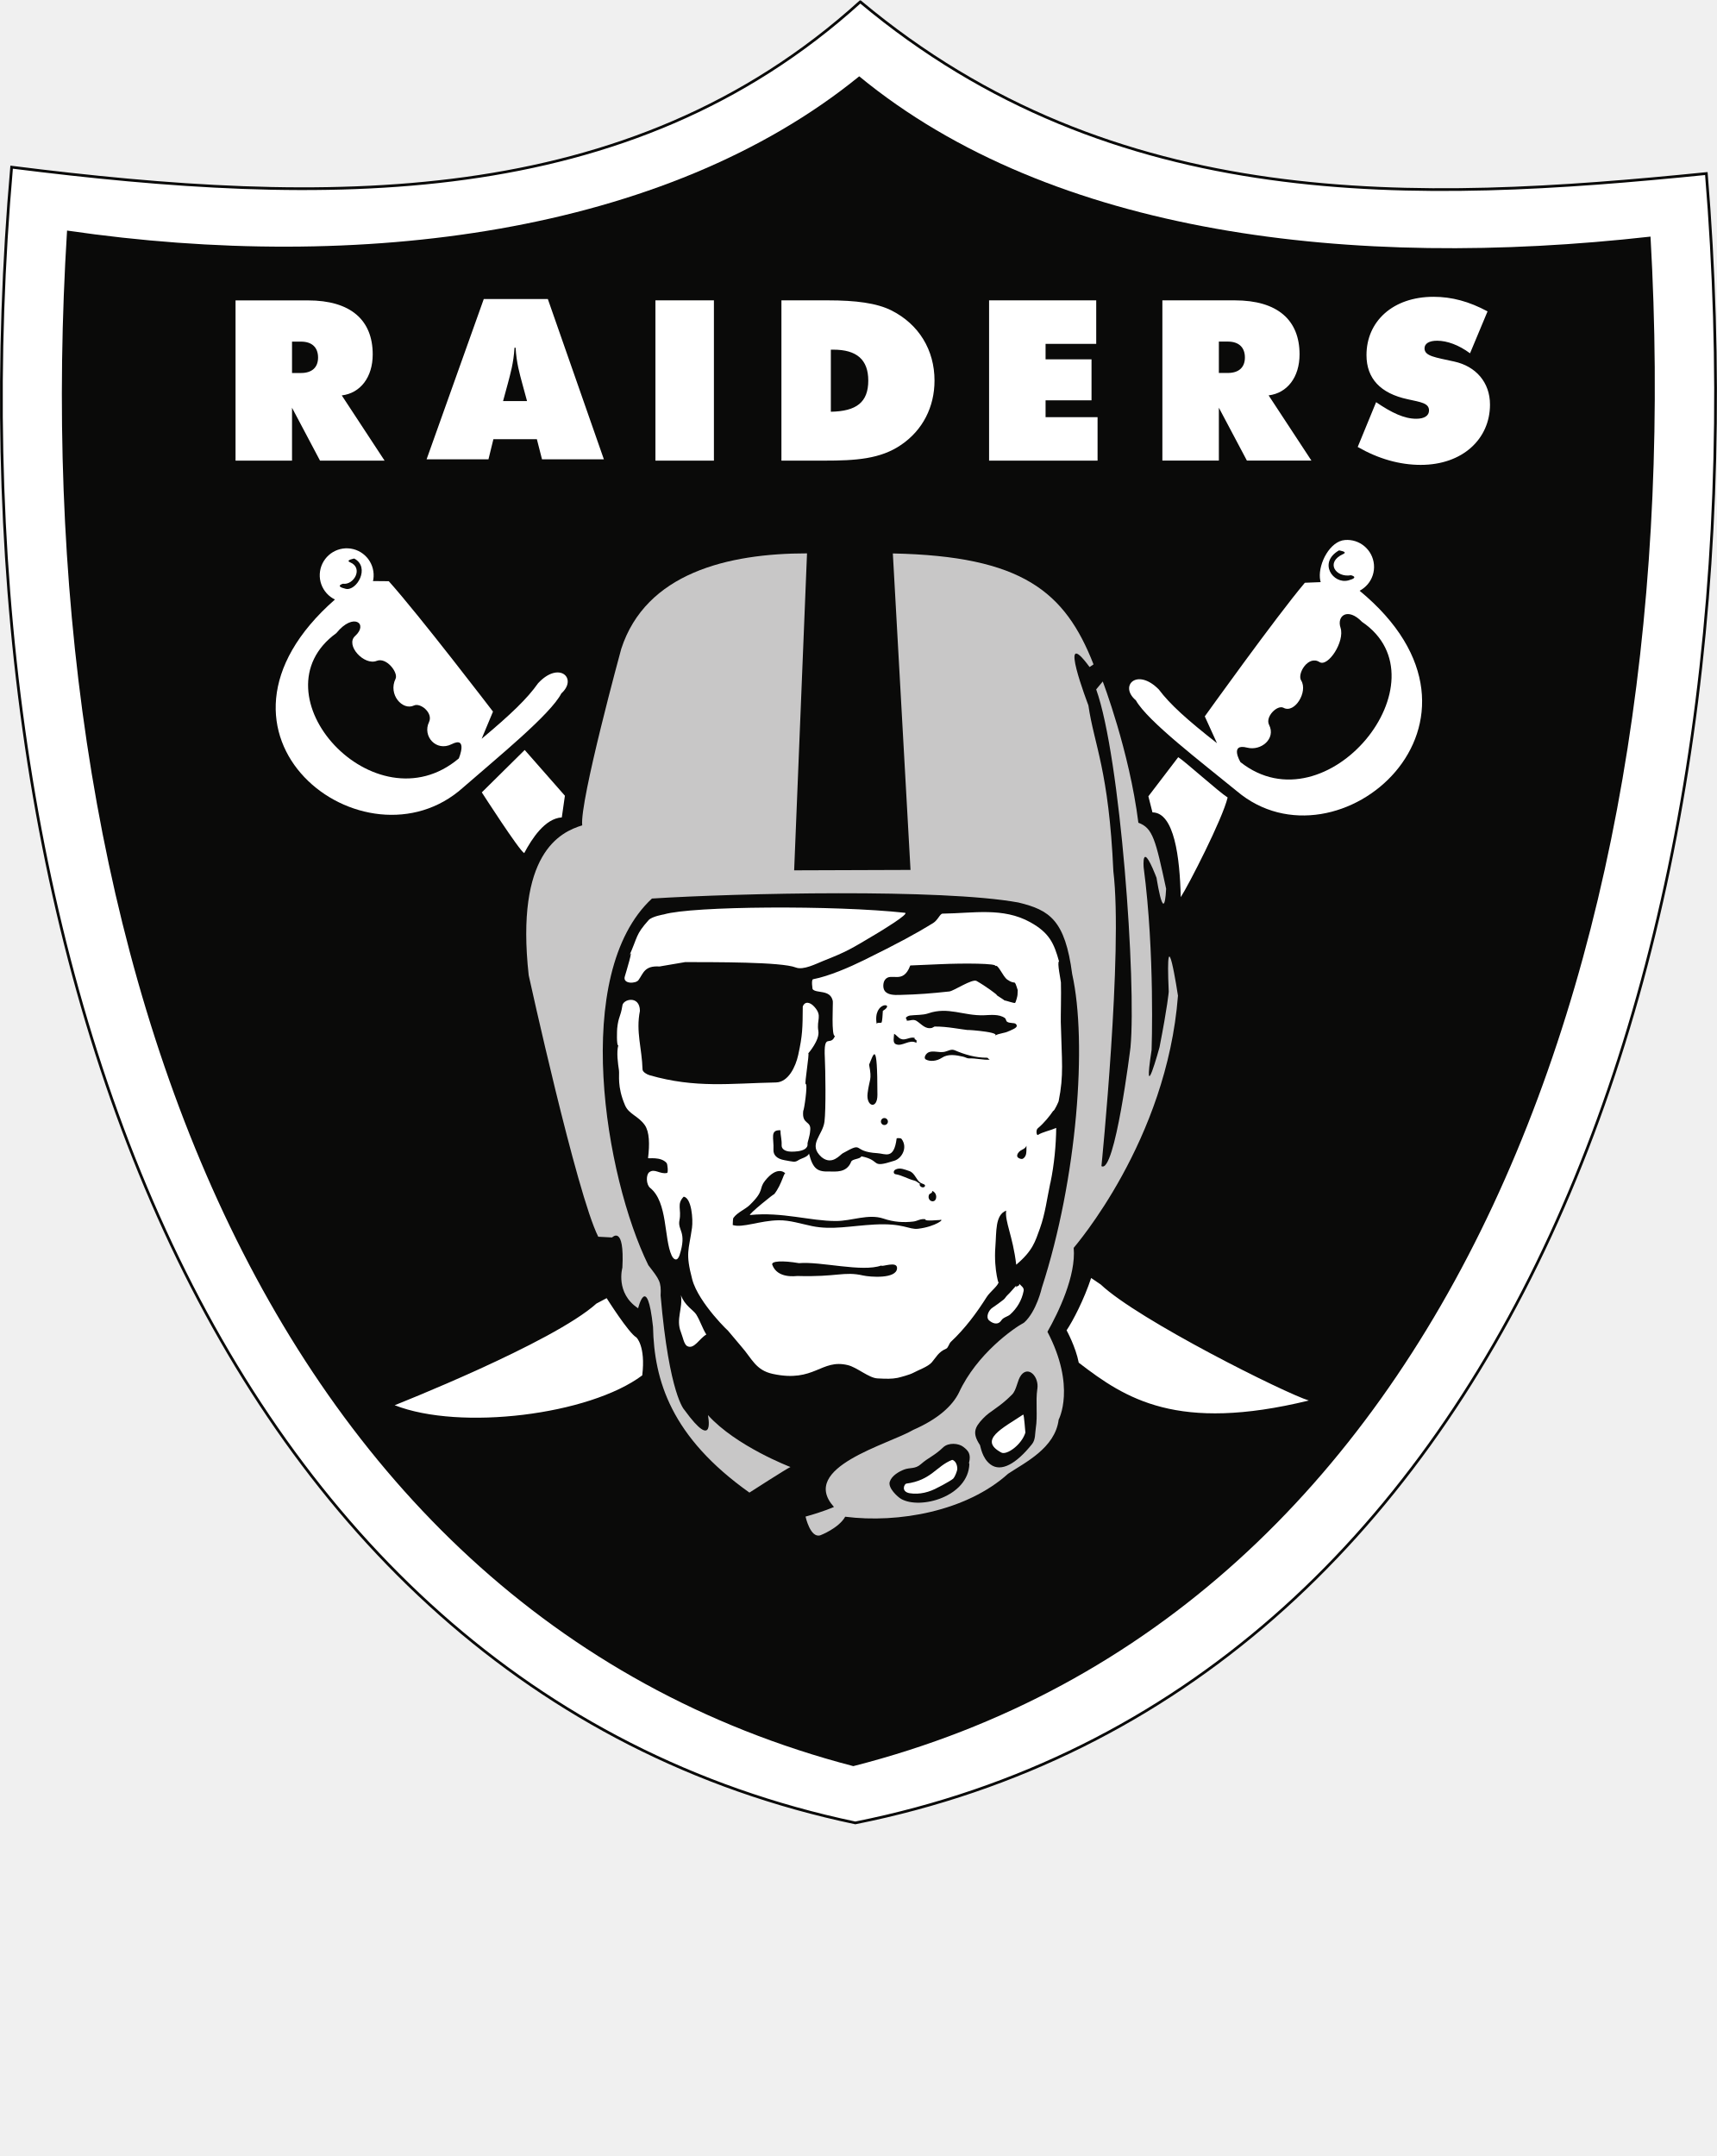
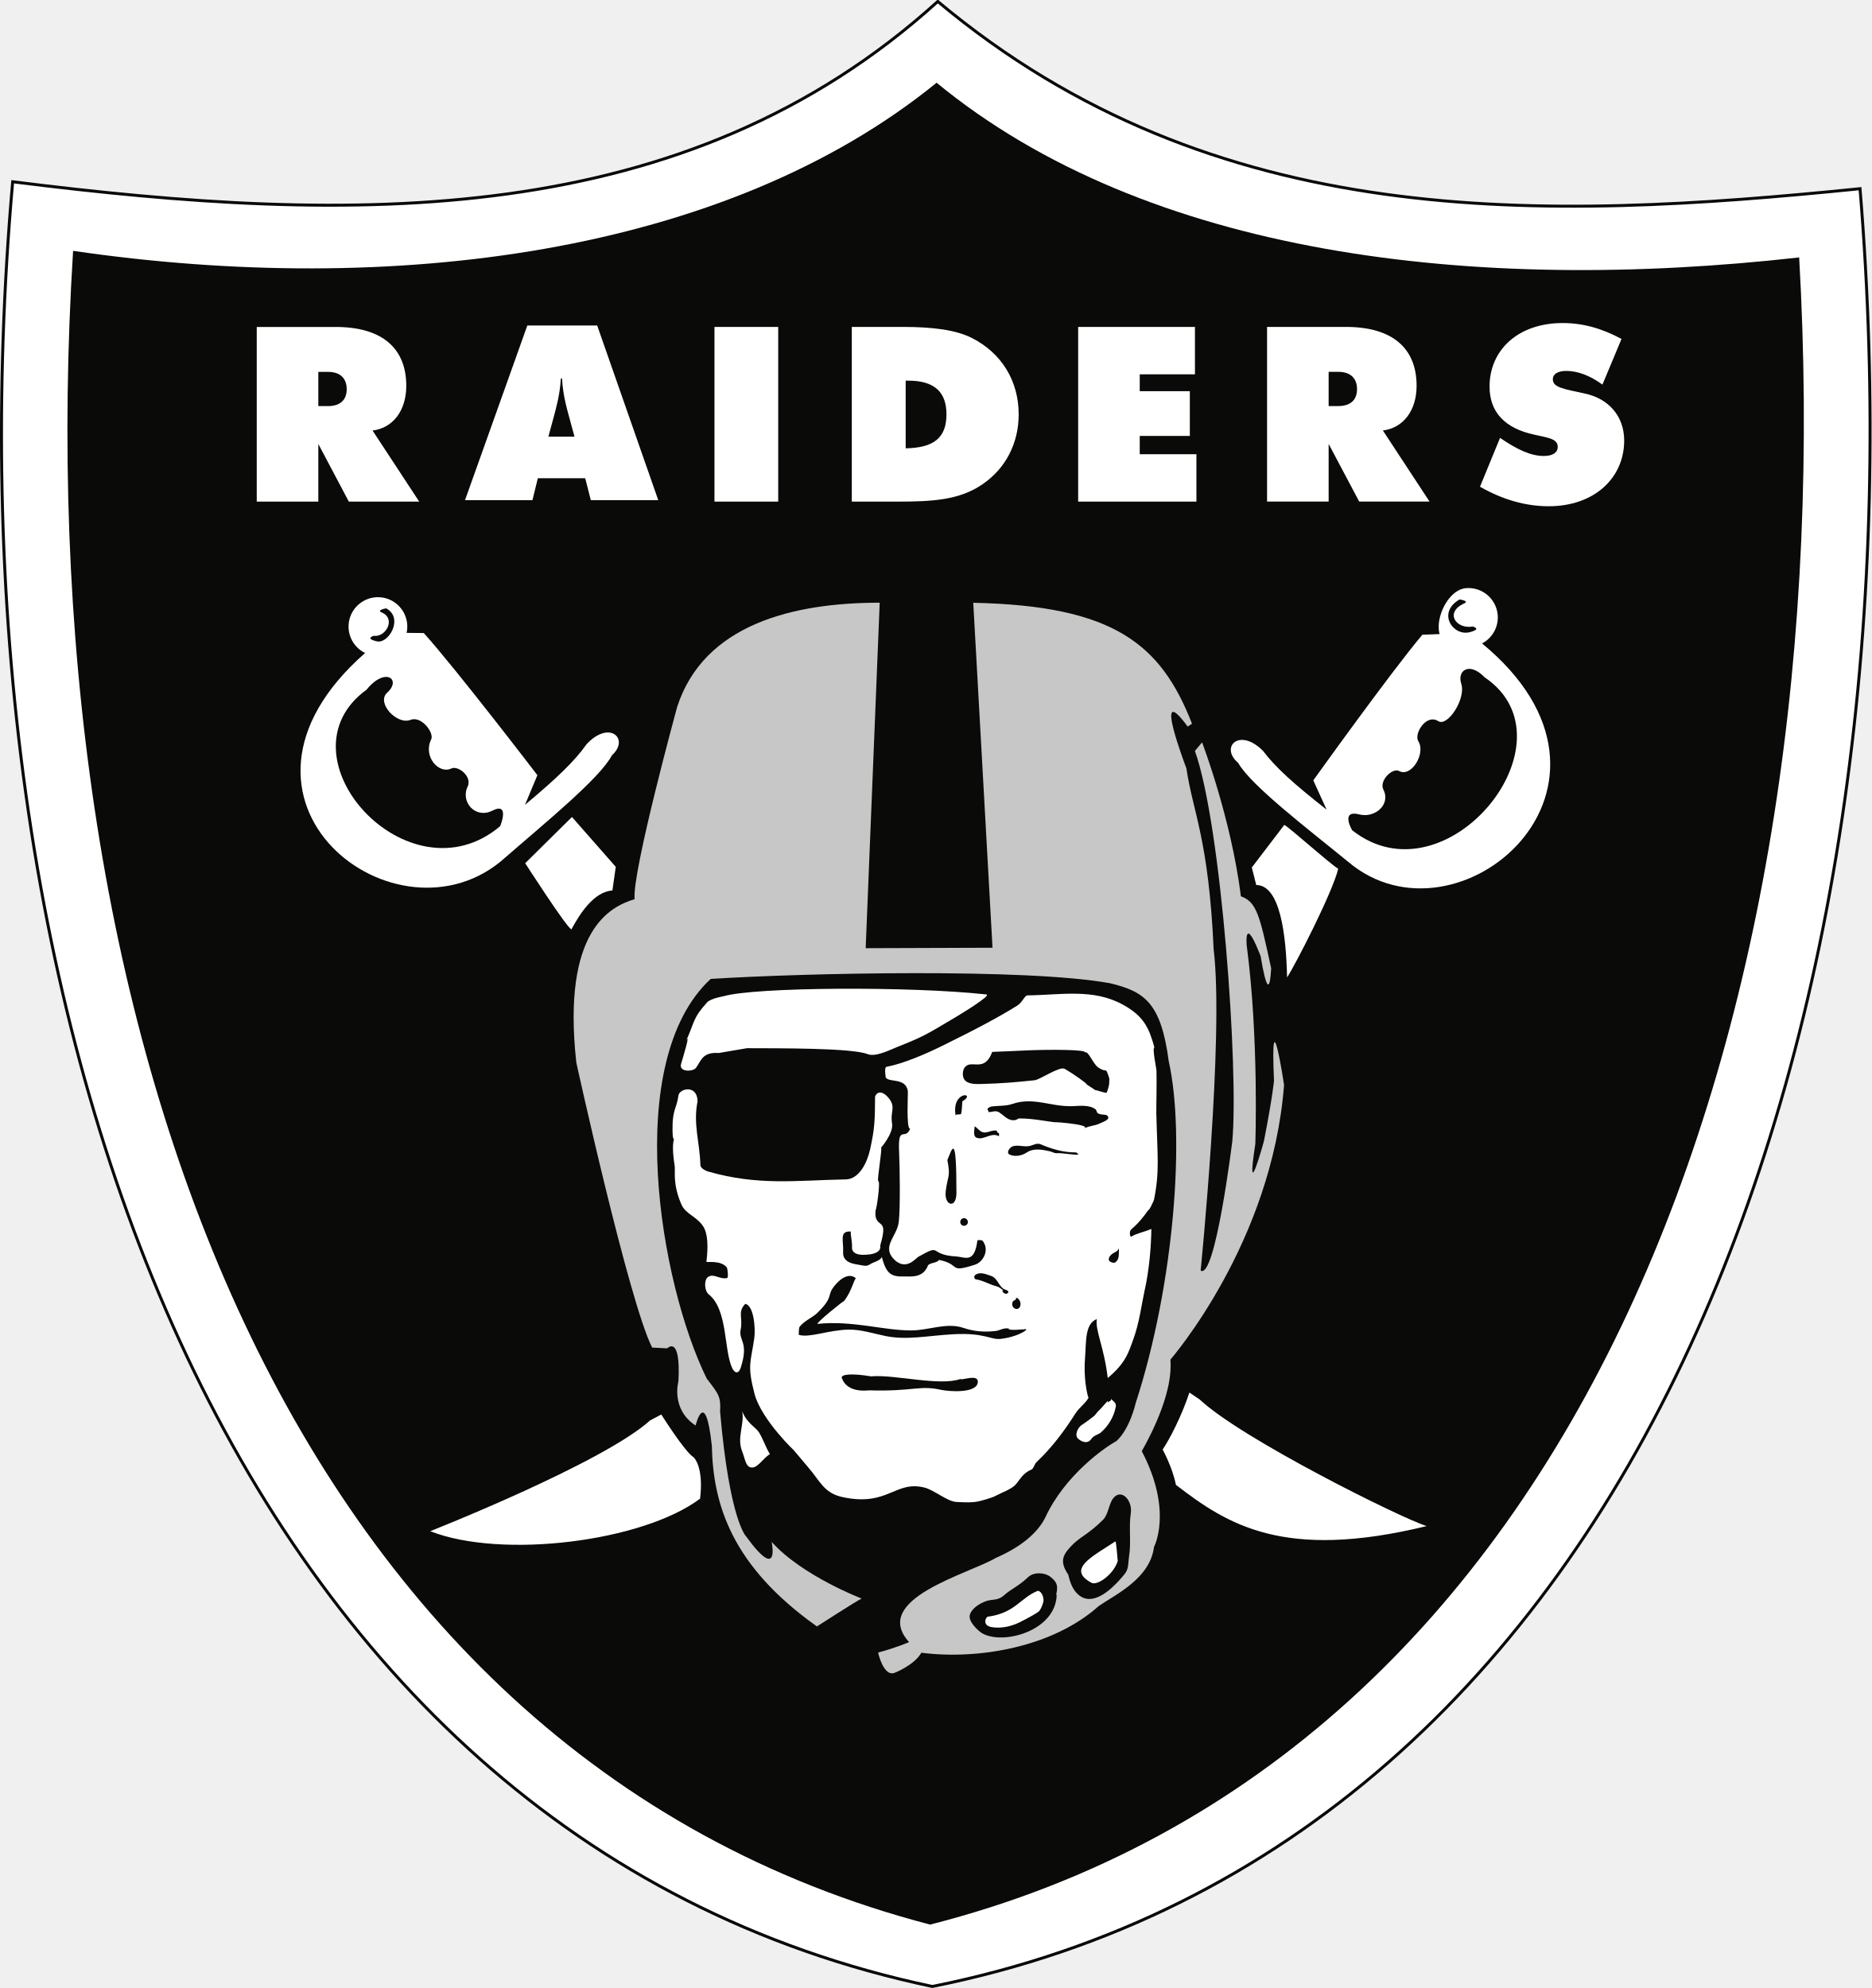
- <svg xmlns="http://www.w3.org/2000/svg" id="Layer" viewBox="0 0 420.67 528.24">
-   <defs>
-     <style>
+ <svg xmlns="http://www.w3.org/2000/svg" id="Layer" viewBox="0 0 420.676 446.867" version="1.1" width="420.676" height="446.867">
+   <defs id="defs1">
+     <style id="style1">
      .cls-1 {
        fill: none;
        stroke: #0a0a09;
        stroke-width: .67px;
      }

      .cls-2 {
        fill: #fff;
      }

      .cls-2, .cls-3, .cls-4, .cls-5 {
        stroke-width: 0px;
      }

      .cls-3 {
        fill: #c8c7c7;
      }

      .cls-4 {
        fill: #231f20;
      }

      .cls-5 {
        fill: #0a0a09;
      }
    </style>
  </defs>
-   <path class="cls-4" d="m216.63,290.47c.2.11-.02.31.07.38.1.08.27.06.39-.03-.19-.04-.01-.17-.07-.25-.11-.18-.27-.05-.4-.1" />
-   <path class="cls-2" d="m210.78.44C153.76,52.12,79.31,50.58,2.85,40.96-13.64,228.27,50.51,413.15,209.57,446.63c160.57-32.19,223.99-216.72,208.51-404.11-71.18,7.18-144.94,10.09-207.29-42.08m0,0C153.76,52.12,79.31,50.58,2.85,40.96-13.64,228.27,50.51,413.15,209.57,446.63c160.57-32.19,223.99-216.72,208.51-404.11-71.18,7.18-144.94,10.09-207.29-42.08" />
-   <path class="cls-1" d="m210.78.44C153.76,52.12,79.31,50.58,2.85,40.96-13.64,228.27,50.51,413.15,209.57,446.63c160.57-32.19,223.99-216.72,208.51-404.11-71.18,7.18-144.94,10.09-207.29-42.08h0Z" />
-   <path class="cls-5" d="m210.52,18.7c-47.53,38.66-122.5,48.25-194.09,37.79C5.76,227.3,61.47,394.21,209.07,432.72c147.81-37.71,205.08-203.88,195.33-374.75-73.04,8.22-146.56-.36-193.88-39.27" />
-   <path class="cls-2" d="m267.34,313.13c-1.73,5.26-4.43,10.46-6.01,12.81,0,0,2.22,4.01,2.98,7.93,11.48,8.84,24.14,17.13,56.37,9.27-5.74-1.76-41.73-19.69-50.99-28.43l-2.35-1.59m-118.7,4.94s5.38,8.54,7.27,9.61c0,0,2.32,2.06,1.45,9.31-12.95,9.69-44.6,13.62-60.66,7.31,0,0,38.73-15.27,49.44-24.91l2.5-1.32m100.33-3.06c-.75.81-1.4,1.65-2.21,2.41-.29.27-.53.76-.91,1.04-.9.68-1.7,1.31-2.67,1.94-.99.63-1.7,2.35-.85,3.11.73.65,2.13,1.35,3.03-.02.49-.74,1.54-.89,2.13-1.41,1.67-1.49,2.87-3.47,3.31-5.77.16-.81-.53-1.19-1.07-1.75.14.64-.72.45-.78.93l.03-.48m-82.14,2.33c.92,2.57,3.08,3.67,3.73,4.7,1.02,1.64,1.5,3.37,2.49,4.94-1.69.96-2.98,3.68-4.64,2.86-.84-.41-1.09-2.2-1.59-3.45-1.27-3.18.51-5.81.01-9.04" />
-   <path class="cls-3" d="m197.71,135.58c-19.41,0-39.47,4.85-45.5,23.41,0,0-10.22,37.37-9.56,43.23-5.43,1.65-16.4,6.91-13.11,36.73,0,0,11.76,53.58,17.04,64.06l3.39.18s3.09-3.24,2.52,7.42c0,0-1.78,6.22,3.86,9.93,0,0,2.19-8.98,3.65,4.56.28,13.13,4.41,26.96,23.62,40.6,0,0,9.06-5.84,10.05-6.27,0,0-13.34-5.08-20.22-12.73,0,0,1.94,9.33-5.77-1.27,0,0-3.7-3.6-5.82-28,.18-3.39-.28-3.9-3.01-7.45-10.6-21.59-19.01-71.39.89-89.83,20.96-1.33,71-2.45,89.77.97,7.68,1.85,11.45,4.32,13.19,17.54,3.74,16.71,1.25,50.12-7.44,76.87,0,0-1.28,5.77-4.34,8.52-2.5,1.32-11.58,7.65-15.96,17.14-1.63,3.31-5.2,6.52-11.17,9.13-6.02,3.57-28.18,9.21-19.46,18.9,0,0-2.52,1.14-6.96,2.36,0,0,1.18,5.41,3.65,4.57,0,0,4.46-1.7,6.07-4.54,13.04,1.66,29.72-1.35,39.91-10.53,4.03-2.7,11.51-6.24,12.39-13.26,0,0,4.31-8.03-2.75-21.52,2.68-4.72,7.04-13.73,6.43-20.56.26-.38,22.82-26.23,25.55-61.78,0,0-3.16-20.94-2.26-.97,0,0-.28,3.49-2.26,13.59,0,0-4.22,15.49-1.94.65,0,0,.84-23.6-1.94-44.65,0,0-.71-7.84,3.56,3.56.57,2.1-.65-2.59-.65-2.59,0,0,2.05,14.39,2.59,4.21-2.59-11.97-3.24-14.89-6.8-16.18-2.21-17.6-8.73-34.61-8.73-34.61l-1.61,1.94c5.97,16.62,9.86,71.83,8.41,87.68,0,0-3.83,31.23-7.12,29.12,0,0,5.3-52.7,2.92-72.25-1.12-24.84-4.7-30.86-6.12-40.65,0,0-7.87-20.5.29-9.38l.97-.65c-6.97-17.84-17.47-26.53-49.17-27.18l4.33,77.54-28.51.1,3.15-77.63" />
-   <path class="cls-2" d="m161.62,236.8c-.15,0,6.36-1.08,6.26-1.08,7.02.03,23.55-.08,27.12,1.33,1.83.72,5.05-.96,6.64-1.59,5.96-2.36,6.7-2.87,12.98-6.61,1.03-.61,8.42-5.07,7.08-5.21-17.15-1.88-52.14-1.66-59.05.4,0,0-2.91.48-3.73,1.4-3.27,3.65-2.58,3.94-4.85,8.98,1.48-3.28-.78,4.15-.98,4.81-.59,1.91,2.69,1.82,3.35.9,1.21-1.67,1.44-3.58,5.17-3.33m95.72,53.09c-.78,3.69-1.25,7.52-2.52,11.05-1.18,3.26-1.75,5.49-5.82,8.92-.84-7.09-2.84-10.6-2.46-13.25-2.73,1.07-2.36,5.13-2.65,8.85-.46,5.92,1.14,10.28.77,8.54.18.82-2.06,2.46-2.87,3.74-2.54,4.02-5.34,7.76-8.79,11.01-.51.48-.64,1.47-1.18,1.7-1.9.81-2.4,2.05-3.51,3.34-.91,1.06-3.32,1.9-4.57,2.58-.79.44-3.17,1.08-3.82,1.22-1.44.29-2.75.24-4.93.13-2.11-.11-4.98-2.7-7.24-3.25-6.6-1.61-8.14,4.36-18.39,2.15-4.23-.91-5.08-3.74-7.73-6.73-.51-.58-3.04-3.64-3.43-4.07,1.07,1.15-7.03-6.47-8.58-12.35-1.73-6.57-.84-7.1-.06-12.64.29-2.08-.1-7.3-2.03-7.64-1.8,1.85-.5,3.11-1.04,5.77-.51,2.6,1.88,2.7.04,8.51-.53,1.66-1.43,1.25-1.95.14-1.92-4.13-.93-13.07-5.27-16.56-1-.8-1.06-3.22-.22-3.85,1.33-1,2.64.58,4.37.18.3-.07.12-2.16-.12-2.43-1.43-1.67-4.58-.99-4.55-1.22.42-3.37.35-6.41-.79-8.06-1.59-2.27-3.9-2.65-4.85-4.87-2-4.69-1.31-7.36-1.49-8.59-.24-1.65-.64-4.34-.16-6.08-.48.11-.3-3.89-.27-4.15.3-2.93.82-2.76,1.26-5.52.09-1.69,4.27-2.69,4.31,1.21-1.03,5.13.5,9.17.64,14.35.02.62,1.04,1.22,1.73,1.42,11.29,3.24,19.75,1.99,30.97,1.77,3-.06,4.81-3.81,5.45-6.76,1.06-4.85,1.07-6.51,1.11-11.85.56-1.42,1.88-1.04,2.91.15,1.93,2.22.43,3.04.91,5.88.37,2.21-2.47,5.45-2.47,5.45.32.02-.96,7.49-.64,7.5.58.03-.43,6.7-.59,6.53-.43,3.62,2.06,2.29,1.69,4.95-.06,1.22-.68,2.9-.65,3.12.36,2.45-5.11,1.92-4.23,1.97-1.21-.06-2.15-.6-2.11-1.57.07-1.38-.3-2.41-.29-3.65-2.67-.15-1.56,2-1.71,4.76-.06,1.22.73,2.24,2.78,2.58,2.17.36,2.4.61,3.41-.06.53-.36,2.25-.74,2.51-1.58,1.01,3.94,2.19,4.49,5.11,4.4,1.25-.04,4.11.46,5.23-2.4.28-.72,2.22-.61,2.5-1.32,5.05.99,1.96,3.05,8.08,1.08,1.85-.59,3.35-3.25,1.76-5.35-.19-.25-1.18-.23-1.2-.1-.67,5.27-2.74,3.71-4.72,3.6-6.5-.38-2.99-3.07-8.51.04-.65.37-2.59,3.02-5.15.94-3.48-3.1.28-5.33.7-8.71.38-3.07.23-12.73.09-15.55-.34-6.62,1.35-2.6,2.48-5.45-.95.24-.44-8.11-.53-8.53-.57-2.95-4.04-1.8-4.95-2.93,0,0-.4-2.32.13-2.43,3.93-.76,8.9-2.93,12.48-4.69,8.26-4.06,12.92-6.59,16.92-9.07,1.19-.74,1.67-2.3,2.31-2.31,7.53-.09,14.8-1.61,21.5,2.11,4.68,2.6,5.81,5.16,7.04,9.6-.54.09.45,4.73.46,5.14.09,2.92-.06,8.24-.03,9.71.23,9.62.78,12.92-.53,19.41-.01.06-1.01,2.38-1.34,2.36-.79,1.18-2.16,2.92-3.78,4.28-.51.43-.29,1.85.07,1.6,1.01-.68,2.97-1.06,4.46-1.71-.05,4.12-.47,8.96-1.44,13.53" />
-   <path class="cls-5" d="m244.21,243.77c.18,0-2.57-2.08-4.93-3.42-1.08-.61-5.59,2.45-6.69,2.57-4.64.49-7.31.72-12.21.85-1.2.03-2.94.05-3.66-1.07-.45-.69-.38-2.02.14-2.68,1.48-1.9,4.38,1.34,6.17-3.47,0,.02,5.54-.23,7.23-.31,5.8-.27,14.34-.22,13.58.47.7-.63,1.82,2.51,2.98,3.32,2.18,1.51,1.56-.49,2.54,2.56l-.06,1.21c-.02.32-.41,1.76-.59,1.92-.18.15-2.31-.61-2.64-.62.16,0-2.04-1.32-1.87-1.31m-27.9,3.88c3.38-1.97-2.54-2.56-1.49,3.26-.09-.54,1.1-.18,1.21-.44.16-.4.23-1.85.29-2.82m-3.37,13.18c.77,3.93.07,3.4-.37,7.03-.39,3.28,2.41,4.04,2.41.37,0-13.85-.93-10.01-2.04-7.39m38.57,19.83c-.33.76-.83.81-1.46,1.22-.48.31-1.01,1.01-.77,1.53.13.27.7.53,1.08.52.41-.01.8-.51.94-.88.28-.72.16-1.59.2-2.39m-34.85-5.05c.47.03.88-.33.9-.8.02-.48-.34-.88-.81-.91-.48-.03-.88.34-.9.82-.02.47.34.88.81.89m30.62-23.04c-1.25.63-2.34.49-3.54,1.16,1.87-1.04-10.09-1.7-5.57-1.28-3.21-.3-5.84-.99-9.18-.97l-.62.33c-1.66.39-2.53-.89-3.78-1.7-.87-.55-1.64.03-2.45-.08.17-.32-.29-.52-.16-.71.2-.33.77-.5.99-.54,1.44-.18,3.12-.06,4.49-.53,4.84-1.68,8.62.62,13.58.47,1.56-.05,3.71-.36,5.17.67.3.22.29.72.51.89.65.49,1.82.19,2.2.59.78.82-.77,1.28-1.63,1.71m-4.75,7.02c-.31-.07-.43-.48-.7-.48-2.82,0-5.35-.73-7.95-1.84-.89-.38-1.75.31-2.68.43-1.23.16-2.51-.34-3.57.04-.77.27-1.44,1.43-.79,1.8,1,.55,2.62.46,3.93-.41,1.52-1.02,3.44-.68,5.23-.27.48.1.95.44,1.45.42,1.73-.07,3.38.43,5.09.31m-17.97-4.59c.06-.39-.67-.28-.45-.75-1.18-.34-2.27.72-3.4.25-.64-.25-1.03-.93-1.65-1.25-.05.92-.39,2.19.41,2.54,1.6.7,3.35-1.33,5.06-.31,0-.16,0-.32.04-.48" />
-   <path class="cls-2" d="m128.56,183.75l-10.51,10.39s9.21,14.33,10.39,14.88c1.89-3.55,5.07-8.48,9.21-8.75l.76-5.31-9.85-11.21m-38.89-41.4l5.58.05c7.35,8.16,25.54,31.95,25.54,31.95l-2.78,6.66c7.11-5.94,11.2-9.86,13.83-13.61,5.15-5.56,9.78-1.19,5.7,2.49-2.7,5.2-15.65,15.7-24.05,23.04-23.97,21.57-69.3-12.88-31.35-46.11l7.52-4.46" />
-   <path class="cls-5" d="m82.44,155.08c4.16-5.12,7.89-2.25,4.58.73-2.5,2.26,2.2,7.33,5.27,6.11,2.43-.97,5.34,2.92,4.63,4.38-1.89,3.86,1.73,7.89,4.52,6.55,1.54-.74,4.76,1.82,3.67,4.08-1.65,3.43,1.75,7.31,5.55,5.4,4.07-2.06,1.76,3.49,1.76,3.49-20.59,17.38-50.68-15.78-29.97-30.73" />
-   <path class="cls-2" d="m84.6,147.54c3.65.19,6.75-2.61,6.94-6.25.19-3.64-2.61-6.75-6.24-6.94-3.65-.19-6.75,2.61-6.95,6.25-.19,3.64,2.61,6.75,6.25,6.94" />
-   <path class="cls-5" d="m86.8,136.85c4.02,2.16.55,8.04-2.09,7.42-2.84-.67-.67-1.25-.67-1.25,2.65.39,5.07-3.86,1.74-5.25-1.26-.53,1.02-.92,1.02-.92" />
-   <path class="cls-2" d="m325.29,142.56l-5.58.22c-7.09,8.39-24.52,32.74-24.52,32.74l2.99,6.57c-7.3-5.72-11.51-9.5-14.26-13.17-5.32-5.4-9.81-.88-5.62,2.66,2.87,5.12,16.13,15.2,24.76,22.27,24.63,20.81,68.94-17.16,29.97-49.19l-7.74-2.1" />
-   <path class="cls-5" d="m333.71,152.36c-3.45-3.59-6.24-1.54-5.26,1.45,1.1,3.36-3.07,9.72-5.16,8.4-2.75-1.75-5.53,2.87-4.49,4.51,1.73,2.75-1.59,8.18-4.31,6.7-1.5-.82-4.57,2.18-3.54,4.19,1.71,3.37-1.96,6.44-5.38,5.57-4.41-1.13-1.65,3.54-1.65,3.54,21.13,16.73,50.95-20.07,29.79-34.36" />
-   <path class="cls-2" d="m330.61,145.47c-3.64.3-6.92-.27-7.22-3.9-.3-3.63,2.49-8.96,6.12-9.26,3.63-.31,6.82,2.4,7.13,6.03.31,3.63-2.39,6.82-6.03,7.13" />
-   <path class="cls-5" d="m328.07,134.85c-5.17,2.99-1.46,8.37,2.32,7.35,2.82-.76.62-1.26.62-1.26-3.7.65-6.4-3.15-1.9-5.2,1.25-.57-1.05-.89-1.05-.89" />
-   <path class="cls-2" d="m288.68,185.52c1.41.81,9.99,8.55,12.11,9.87-1.25,5.28-9.64,21.6-11.49,24.42-.22-9.73-1.58-20.73-6.93-20.77l-1-3.94,7.31-9.58" />
-   <path class="cls-5" d="m254.17,340.28c.43-2.95-2.14-5.7-3.96-3.38-.99,1.27-1.07,3.6-2.26,4.8-3.22,3.25-5.24,3.87-7.12,5.87-2.04,2.16-2.66,3.57-.74,6.46.16.24.47,3.19,2.59,4.77,2.59,1.94,6.28-.1,10.19-4.99.87-1.09.71-2.63.91-3.87.51-3.16-.08-6.44.38-9.66m-16.65,18.37c-.25,8.06-12.01,11.28-16.73,8.6-.79-.45-3.29-2.68-2.77-4.23.51-1.5,2.25-2.48,3.52-2.97,1.44-.55,2.69-.07,4.07-1.29,1.93-1.7,3.25-2.01,5.5-4.15,1.28-1.22,3.77-1.03,4.95-.1,1.2.95,1.93,1.71,1.36,3.98l.1.16" />
-   <path class="cls-2" d="m250.68,346.59c-5.01,3.33-11.08,6.22-5.34,9.3,1.32.7,4.99-1.9,5.91-4.93-.05.18-.32-4.53-.56-4.36m-17.15,15.69c-.88.73-4.09,2.35-3.65,2.11-2.12,1.19-4.58,1.85-7.03,1.45-2.18-.41-1.28-2.28-.81-2.35,6.14-.81,7.33-4.29,11.25-5.82,1.14.28,1.36,2.01,1.21,2.51-.11.37-.37,1.37-.97,2.1" />
-   <path class="cls-5" d="m187.39,289.38c-1.54,1.95.02,2.26-3.71,5.87-1.07,1.04-3.01,1.79-3.97,3.13-.16.22-.14,1.11-.18,1.76,2.37.78,6.69-1.1,11.25-1.16,2.75-.04,5.43.86,8.21,1.43,4.89,1,9.41-.07,15.29-.39,7.05-.39,8.41,1.3,10.64,1.04,4.36-.5,7.02-2.65,5.14-2.11.46-.14-3.63.4-3.32-.22-1.21-.21-1.96.45-2.98.56-2.39.28-4.76.14-7.32-.73-3.68-1.23-7.75.6-11.61.6-6.27.02-13.22-2.28-21.04-1.47-.76.08,6.39-5.71,5.85-5.04,2.08-2.57,2.51-6.1,2.93-4.95-.13-.35-2.07-2.3-5.19,1.67m8.42,20.11c5.37-.45,15.43,2.28,20.14.58-.03.48,3.95-1.24,3.85.69-.14,2.66-6.63,2.14-8.35,1.75-4.68-1.06-6.35.42-16.05.13-.41,0-4.9.72-6.17-2.75-.34-.92,2.49-1.09,6.58-.39m31.83-16.78c-.5,1.25.78,2.05,1.45,1.39.53-.52.43-1.93-.69-2.32.12.63-.61.56-.76.94m-2.1-2.57c-.49-.31-1.01-.78-1.44-.88-1.67-.4-3.01-1.32-4.73-1.59-.42-.07-.61-.81.09-1.15,1.07-.53,2.23.02,3.32.38,1.44.48,1.65,2.2,2.83,2.92.34.21,1.27.34,1.01.82-.26.5-1.22.28-1.33-.5h.24" />
-   <path class="cls-2" d="m230.55,297.28c.38,0,.68-.41.68-.91s-.3-.91-.68-.91-.69.41-.69.91.31.91.69.91m106.62-198.74c3.79,2.58,6.86,4.06,9.83,4.06,2.03,0,3.13-.77,3.13-2.03,0-1.81-1.98-2.03-5.22-2.75-6.7-1.43-10.1-5.11-10.1-10.82,0-8.23,6.43-14.28,16.42-14.28,4.5,0,8.73,1.15,13.24,3.57l-4.29,10.27c-2.75-2.03-5.6-3.08-8.07-3.08-1.98,0-3.08.71-3.08,1.87,0,1.92,2.63,2.2,7.31,3.24,5.22,1.15,8.73,5.05,8.73,10.54,0,8.4-6.7,14.77-16.97,14.77-5.16,0-10.38-1.48-15.44-4.39l4.51-10.98m-265.62-7.14h2.2c2.69,0,4.18-1.37,4.18-3.79s-1.43-3.9-4.18-3.9h-2.2v7.69h0Zm-13.84-17.79h17.74c10.49,0,15.87,4.83,15.87,13.23,0,5.6-3.02,9.5-7.58,10.05l10.49,15.98h-15.82l-6.86-12.96v12.96h-13.84v-39.27m71.42,24.67l-1.21-4.45c-.55-2.09-1.38-4.84-1.59-8.62h-.27c-.22,3.79-1.05,6.53-1.59,8.62l-1.21,4.45h5.88Zm-10.6-24.99h15.7l13.73,39.27h-15.16l-1.26-4.94h-10.65l-1.21,4.94h-15.16l14.01-39.27m42.06.32h14.33v39.27h-14.33v-39.27m52.15,19.66c0-5.16-2.86-7.58-8.57-7.58h-.6v15.21c6.26-.11,9.17-2.31,9.17-7.64Zm-21.28-19.66h11.42c6.81,0,11.91.66,15.54,2.47,6.75,3.41,10.55,9.72,10.55,17.19,0,6.48-2.91,12.14-8.13,15.71-5.11,3.52-11.15,3.9-19,3.9h-10.38v-39.27m50.88,0h26.25v10.66h-12.41v3.79h11.26v10.05h-11.26v4.12h12.74v10.65h-26.58v-39.27m56.3,17.79h2.2c2.69,0,4.18-1.37,4.18-3.79s-1.43-3.9-4.18-3.9h-2.2v7.69h0Zm-13.84-17.79h17.74c10.49,0,15.87,4.83,15.87,13.23,0,5.6-3.02,9.5-7.58,10.05l10.49,15.98h-15.81l-6.87-12.96v12.96h-13.84v-39.27" />
+   <path class="cls-4" d="m 216.629,290.365 c 0.2,0.11 -0.02,0.31 0.07,0.38 0.1,0.08 0.27,0.06 0.39,-0.03 -0.19,-0.04 -0.01,-0.17 -0.07,-0.25 -0.11,-0.18 -0.27,-0.05 -0.4,-0.1" id="path1" />
+   <path class="cls-2" d="M 210.779,0.335 C 153.759,52.015 79.309,50.475 2.849,40.855 -13.641,228.165 50.509,413.045 209.569,446.525 c 160.57,-32.19 223.99,-216.72 208.51,-404.11 -71.18,7.18 -144.94,10.09 -207.29,-42.08 m 0,0 C 153.759,52.015 79.309,50.475 2.849,40.855 -13.641,228.165 50.509,413.045 209.569,446.525 c 160.57,-32.19 223.99,-216.72 208.51,-404.11 -71.18,7.18 -144.94,10.09 -207.29,-42.08" id="path2" />
+   <path class="cls-1" d="M 210.779,0.335 C 153.759,52.015 79.309,50.475 2.849,40.855 -13.641,228.165 50.509,413.045 209.569,446.525 c 160.57,-32.19 223.99,-216.72 208.51,-404.11 -71.18,7.18 -144.94,10.09 -207.29,-42.08 v 0 z" id="path3" />
+   <path class="cls-5" d="m 210.519,18.595 c -47.53,38.66 -122.5,48.25 -194.09,37.79 -10.67,170.81 45.04,337.72 192.64,376.23 147.81,-37.71 205.08,-203.88 195.33,-374.75 -73.04,8.22 -146.56,-0.36 -193.88,-39.27" id="path4" />
+   <path class="cls-2" d="m 267.339,313.025 c -1.73,5.26 -4.43,10.46 -6.01,12.81 0,0 2.22,4.01 2.98,7.93 11.48,8.84 24.14,17.13 56.37,9.27 -5.74,-1.76 -41.73,-19.69 -50.99,-28.43 l -2.35,-1.59 m -118.7,4.94 c 0,0 5.38,8.54 7.27,9.61 0,0 2.32,2.06 1.45,9.31 -12.95,9.69 -44.6,13.62 -60.66,7.31 0,0 38.73,-15.27 49.44,-24.91 l 2.5,-1.32 m 100.33,-3.06 c -0.75,0.81 -1.4,1.65 -2.21,2.41 -0.29,0.27 -0.53,0.76 -0.91,1.04 -0.9,0.68 -1.7,1.31 -2.67,1.94 -0.99,0.63 -1.7,2.35 -0.85,3.11 0.73,0.65 2.13,1.35 3.03,-0.02 0.49,-0.74 1.54,-0.89 2.13,-1.41 1.67,-1.49 2.87,-3.47 3.31,-5.77 0.16,-0.81 -0.53,-1.19 -1.07,-1.75 0.14,0.64 -0.72,0.45 -0.78,0.93 l 0.03,-0.48 m -82.14,2.33 c 0.92,2.57 3.08,3.67 3.73,4.7 1.02,1.64 1.5,3.37 2.49,4.94 -1.69,0.96 -2.98,3.68 -4.64,2.86 -0.84,-0.41 -1.09,-2.2 -1.59,-3.45 -1.27,-3.18 0.51,-5.81 0.01,-9.04" id="path5" />
+   <path class="cls-3" d="m 197.709,135.475 c -19.41,0 -39.47,4.85 -45.5,23.41 0,0 -10.22,37.37 -9.56,43.23 -5.43,1.65 -16.4,6.91 -13.11,36.73 0,0 11.76,53.58 17.04,64.06 l 3.39,0.18 c 0,0 3.09,-3.24 2.52,7.42 0,0 -1.78,6.22 3.86,9.93 0,0 2.19,-8.98 3.65,4.56 0.28,13.13 4.41,26.96 23.62,40.6 0,0 9.06,-5.84 10.05,-6.27 0,0 -13.34,-5.08 -20.22,-12.73 0,0 1.94,9.33 -5.77,-1.27 0,0 -3.7,-3.6 -5.82,-28 0.18,-3.39 -0.28,-3.9 -3.01,-7.45 -10.6,-21.59 -19.01,-71.39 0.89,-89.83 20.96,-1.33 71,-2.45 89.77,0.97 7.68,1.85 11.45,4.32 13.19,17.54 3.74,16.71 1.25,50.12 -7.44,76.87 0,0 -1.28,5.77 -4.34,8.52 -2.5,1.32 -11.58,7.65 -15.96,17.14 -1.63,3.31 -5.2,6.52 -11.17,9.13 -6.02,3.57 -28.18,9.21 -19.46,18.9 0,0 -2.52,1.14 -6.96,2.36 0,0 1.18,5.41 3.65,4.57 0,0 4.46,-1.7 6.07,-4.54 13.04,1.66 29.72,-1.35 39.91,-10.53 4.03,-2.7 11.51,-6.24 12.39,-13.26 0,0 4.31,-8.03 -2.75,-21.52 2.68,-4.72 7.04,-13.73 6.43,-20.56 0.26,-0.38 22.82,-26.23 25.55,-61.78 0,0 -3.16,-20.94 -2.26,-0.97 0,0 -0.28,3.49 -2.26,13.59 0,0 -4.22,15.49 -1.94,0.65 0,0 0.84,-23.6 -1.94,-44.65 0,0 -0.71,-7.84 3.56,3.56 0.57,2.1 -0.65,-2.59 -0.65,-2.59 0,0 2.05,14.39 2.59,4.21 -2.59,-11.97 -3.24,-14.89 -6.8,-16.18 -2.21,-17.6 -8.73,-34.61 -8.73,-34.61 l -1.61,1.94 c 5.97,16.62 9.86,71.83 8.41,87.68 0,0 -3.83,31.23 -7.12,29.12 0,0 5.3,-52.7 2.92,-72.25 -1.12,-24.84 -4.7,-30.86 -6.12,-40.65 0,0 -7.87,-20.5 0.29,-9.38 l 0.97,-0.65 c -6.97,-17.84 -17.47,-26.53 -49.17,-27.18 l 4.33,77.54 -28.51,0.1 3.15,-77.63" id="path6" />
+   <path class="cls-2" d="m 161.619,236.695 c -0.15,0 6.36,-1.08 6.26,-1.08 7.02,0.03 23.55,-0.08 27.12,1.33 1.83,0.72 5.05,-0.96 6.64,-1.59 5.96,-2.36 6.7,-2.87 12.98,-6.61 1.03,-0.61 8.42,-5.07 7.08,-5.21 -17.15,-1.88 -52.14,-1.66 -59.05,0.4 0,0 -2.91,0.48 -3.73,1.4 -3.27,3.65 -2.58,3.94 -4.85,8.98 1.48,-3.28 -0.78,4.15 -0.98,4.81 -0.59,1.91 2.69,1.82 3.35,0.9 1.21,-1.67 1.44,-3.58 5.17,-3.33 m 95.72,53.09 c -0.78,3.69 -1.25,7.52 -2.52,11.05 -1.18,3.26 -1.75,5.49 -5.82,8.92 -0.84,-7.09 -2.84,-10.6 -2.46,-13.25 -2.73,1.07 -2.36,5.13 -2.65,8.85 -0.46,5.92 1.14,10.28 0.77,8.54 0.18,0.82 -2.06,2.46 -2.87,3.74 -2.54,4.02 -5.34,7.76 -8.79,11.01 -0.51,0.48 -0.64,1.47 -1.18,1.7 -1.9,0.81 -2.4,2.05 -3.51,3.34 -0.91,1.06 -3.32,1.9 -4.57,2.58 -0.79,0.44 -3.17,1.08 -3.82,1.22 -1.44,0.29 -2.75,0.24 -4.93,0.13 -2.11,-0.11 -4.98,-2.7 -7.24,-3.25 -6.6,-1.61 -8.14,4.36 -18.39,2.15 -4.23,-0.91 -5.08,-3.74 -7.73,-6.73 -0.51,-0.58 -3.04,-3.64 -3.43,-4.07 1.07,1.15 -7.03,-6.47 -8.58,-12.35 -1.73,-6.57 -0.84,-7.1 -0.06,-12.64 0.29,-2.08 -0.1,-7.3 -2.03,-7.64 -1.8,1.85 -0.5,3.11 -1.04,5.77 -0.51,2.6 1.88,2.7 0.04,8.51 -0.53,1.66 -1.43,1.25 -1.95,0.14 -1.92,-4.13 -0.93,-13.07 -5.27,-16.56 -1,-0.8 -1.06,-3.22 -0.22,-3.85 1.33,-1 2.64,0.58 4.37,0.18 0.3,-0.07 0.12,-2.16 -0.12,-2.43 -1.43,-1.67 -4.58,-0.99 -4.55,-1.22 0.42,-3.37 0.35,-6.41 -0.79,-8.06 -1.59,-2.27 -3.9,-2.65 -4.85,-4.87 -2,-4.69 -1.31,-7.36 -1.49,-8.59 -0.24,-1.65 -0.64,-4.34 -0.16,-6.08 -0.48,0.11 -0.3,-3.89 -0.27,-4.15 0.3,-2.93 0.82,-2.76 1.26,-5.52 0.09,-1.69 4.27,-2.69 4.31,1.21 -1.03,5.13 0.5,9.17 0.64,14.35 0.02,0.62 1.04,1.22 1.73,1.42 11.29,3.24 19.75,1.99 30.97,1.77 3,-0.06 4.81,-3.81 5.45,-6.76 1.06,-4.85 1.07,-6.51 1.11,-11.85 0.56,-1.42 1.88,-1.04 2.91,0.15 1.93,2.22 0.43,3.04 0.91,5.88 0.37,2.21 -2.47,5.45 -2.47,5.45 0.32,0.02 -0.96,7.49 -0.64,7.5 0.58,0.03 -0.43,6.7 -0.59,6.53 -0.43,3.62 2.06,2.29 1.69,4.95 -0.06,1.22 -0.68,2.9 -0.65,3.12 0.36,2.45 -5.11,1.92 -4.23,1.97 -1.21,-0.06 -2.15,-0.6 -2.11,-1.57 0.07,-1.38 -0.3,-2.41 -0.29,-3.65 -2.67,-0.15 -1.56,2 -1.71,4.76 -0.06,1.22 0.73,2.24 2.78,2.58 2.17,0.36 2.4,0.61 3.41,-0.06 0.53,-0.36 2.25,-0.74 2.51,-1.58 1.01,3.94 2.19,4.49 5.11,4.4 1.25,-0.04 4.11,0.46 5.23,-2.4 0.28,-0.72 2.22,-0.61 2.5,-1.32 5.05,0.99 1.96,3.05 8.08,1.08 1.85,-0.59 3.35,-3.25 1.76,-5.35 -0.19,-0.25 -1.18,-0.23 -1.2,-0.1 -0.67,5.27 -2.74,3.71 -4.72,3.6 -6.5,-0.38 -2.99,-3.07 -8.51,0.04 -0.65,0.37 -2.59,3.02 -5.15,0.94 -3.48,-3.1 0.28,-5.33 0.7,-8.71 0.38,-3.07 0.23,-12.73 0.09,-15.55 -0.34,-6.62 1.35,-2.6 2.48,-5.45 -0.95,0.24 -0.44,-8.11 -0.53,-8.53 -0.57,-2.95 -4.04,-1.8 -4.95,-2.93 0,0 -0.4,-2.32 0.13,-2.43 3.93,-0.76 8.9,-2.93 12.48,-4.69 8.26,-4.06 12.92,-6.59 16.92,-9.07 1.19,-0.74 1.67,-2.3 2.31,-2.31 7.53,-0.09 14.8,-1.61 21.5,2.11 4.68,2.6 5.81,5.16 7.04,9.6 -0.54,0.09 0.45,4.73 0.46,5.14 0.09,2.92 -0.06,8.24 -0.03,9.71 0.23,9.62 0.78,12.92 -0.53,19.41 -0.01,0.06 -1.01,2.38 -1.34,2.36 -0.79,1.18 -2.16,2.92 -3.78,4.28 -0.51,0.43 -0.29,1.85 0.07,1.6 1.01,-0.68 2.97,-1.06 4.46,-1.71 -0.05,4.12 -0.47,8.96 -1.44,13.53" id="path7" />
+   <path class="cls-5" d="m 244.209,243.665 c 0.18,0 -2.57,-2.08 -4.93,-3.42 -1.08,-0.61 -5.59,2.45 -6.69,2.57 -4.64,0.49 -7.31,0.72 -12.21,0.85 -1.2,0.03 -2.94,0.05 -3.66,-1.07 -0.45,-0.69 -0.38,-2.02 0.14,-2.68 1.48,-1.9 4.38,1.34 6.17,-3.47 0,0.02 5.54,-0.23 7.23,-0.31 5.8,-0.27 14.34,-0.22 13.58,0.47 0.7,-0.63 1.82,2.51 2.98,3.32 2.18,1.51 1.56,-0.49 2.54,2.56 l -0.06,1.21 c -0.02,0.32 -0.41,1.76 -0.59,1.92 -0.18,0.15 -2.31,-0.61 -2.64,-0.62 0.16,0 -2.04,-1.32 -1.87,-1.31 m -27.9,3.88 c 3.38,-1.97 -2.54,-2.56 -1.49,3.26 -0.09,-0.54 1.1,-0.18 1.21,-0.44 0.16,-0.4 0.23,-1.85 0.29,-2.82 m -3.37,13.18 c 0.77,3.93 0.07,3.4 -0.37,7.03 -0.39,3.28 2.41,4.04 2.41,0.37 0,-13.85 -0.93,-10.01 -2.04,-7.39 m 38.57,19.83 c -0.33,0.76 -0.83,0.81 -1.46,1.22 -0.48,0.31 -1.01,1.01 -0.77,1.53 0.13,0.27 0.7,0.53 1.08,0.52 0.41,-0.01 0.8,-0.51 0.94,-0.88 0.28,-0.72 0.16,-1.59 0.2,-2.39 m -34.85,-5.05 c 0.47,0.03 0.88,-0.33 0.9,-0.8 0.02,-0.48 -0.34,-0.88 -0.81,-0.91 -0.48,-0.03 -0.88,0.34 -0.9,0.82 -0.02,0.47 0.34,0.88 0.81,0.89 m 30.62,-23.04 c -1.25,0.63 -2.34,0.49 -3.54,1.16 1.87,-1.04 -10.09,-1.7 -5.57,-1.28 -3.21,-0.3 -5.84,-0.99 -9.18,-0.97 l -0.62,0.33 c -1.66,0.39 -2.53,-0.89 -3.78,-1.7 -0.87,-0.55 -1.64,0.03 -2.45,-0.08 0.17,-0.32 -0.29,-0.52 -0.16,-0.71 0.2,-0.33 0.77,-0.5 0.99,-0.54 1.44,-0.18 3.12,-0.06 4.49,-0.53 4.84,-1.68 8.62,0.62 13.58,0.47 1.56,-0.05 3.71,-0.36 5.17,0.67 0.3,0.22 0.29,0.72 0.51,0.89 0.65,0.49 1.82,0.19 2.2,0.59 0.78,0.82 -0.77,1.28 -1.63,1.71 m -4.75,7.02 c -0.31,-0.07 -0.43,-0.48 -0.7,-0.48 -2.82,0 -5.35,-0.73 -7.95,-1.84 -0.89,-0.38 -1.75,0.31 -2.68,0.43 -1.23,0.16 -2.51,-0.34 -3.57,0.04 -0.77,0.27 -1.44,1.43 -0.79,1.8 1,0.55 2.62,0.46 3.93,-0.41 1.52,-1.02 3.44,-0.68 5.23,-0.27 0.48,0.1 0.95,0.44 1.45,0.42 1.73,-0.07 3.38,0.43 5.09,0.31 m -17.97,-4.59 c 0.06,-0.39 -0.67,-0.28 -0.45,-0.75 -1.18,-0.34 -2.27,0.72 -3.4,0.25 -0.64,-0.25 -1.03,-0.93 -1.65,-1.25 -0.05,0.92 -0.39,2.19 0.41,2.54 1.6,0.7 3.35,-1.33 5.06,-0.31 0,-0.16 0,-0.32 0.04,-0.48" id="path8" />
+   <path class="cls-2" d="m 128.559,183.645 -10.51,10.39 c 0,0 9.21,14.33 10.39,14.88 1.89,-3.55 5.07,-8.48 9.21,-8.75 l 0.76,-5.31 -9.85,-11.21 m -38.89,-41.4 5.58,0.05 c 7.35,8.16 25.54,31.95 25.54,31.95 l -2.78,6.66 c 7.11,-5.94 11.2,-9.86 13.83,-13.61 5.15,-5.56 9.78,-1.19 5.7,2.49 -2.7,5.2 -15.65,15.7 -24.05,23.04 -23.97,21.57 -69.3,-12.88 -31.35,-46.11 l 7.52,-4.46" id="path9" />
+   <path class="cls-5" d="m 82.439,154.975 c 4.16,-5.12 7.89,-2.25 4.58,0.73 -2.5,2.26 2.2,7.33 5.27,6.11 2.43,-0.97 5.34,2.92 4.63,4.38 -1.89,3.86 1.73,7.89 4.52,6.55 1.54,-0.74 4.76,1.82 3.67,4.08 -1.65,3.43 1.75,7.31 5.55,5.4 4.07,-2.06 1.76,3.49 1.76,3.49 -20.59,17.38 -50.68,-15.78 -29.97,-30.73" id="path10" />
+   <path class="cls-2" d="m 84.599,147.435 c 3.65,0.19 6.75,-2.61 6.94,-6.25 0.19,-3.64 -2.61,-6.75 -6.24,-6.94 -3.65,-0.19 -6.75,2.61 -6.95,6.25 -0.19,3.64 2.61,6.75 6.25,6.94" id="path11" />
+   <path class="cls-5" d="m 86.799,136.745 c 4.02,2.16 0.55,8.04 -2.09,7.42 -2.84,-0.67 -0.67,-1.25 -0.67,-1.25 2.65,0.39 5.07,-3.86 1.74,-5.25 -1.26,-0.53 1.02,-0.92 1.02,-0.92" id="path12" />
+   <path class="cls-2" d="m 325.289,142.455 -5.58,0.22 c -7.09,8.39 -24.52,32.74 -24.52,32.74 l 2.99,6.57 c -7.3,-5.72 -11.51,-9.5 -14.26,-13.17 -5.32,-5.4 -9.81,-0.88 -5.62,2.66 2.87,5.12 16.13,15.2 24.76,22.27 24.63,20.81 68.94,-17.16 29.97,-49.19 l -7.74,-2.1" id="path13" />
+   <path class="cls-5" d="m 333.709,152.255 c -3.45,-3.59 -6.24,-1.54 -5.26,1.45 1.1,3.36 -3.07,9.72 -5.16,8.4 -2.75,-1.75 -5.53,2.87 -4.49,4.51 1.73,2.75 -1.59,8.18 -4.31,6.7 -1.5,-0.82 -4.57,2.18 -3.54,4.19 1.71,3.37 -1.96,6.44 -5.38,5.57 -4.41,-1.13 -1.65,3.54 -1.65,3.54 21.13,16.73 50.95,-20.07 29.79,-34.36" id="path14" />
+   <path class="cls-2" d="m 330.609,145.365 c -3.64,0.3 -6.92,-0.27 -7.22,-3.9 -0.3,-3.63 2.49,-8.96 6.12,-9.26 3.63,-0.31 6.82,2.4 7.13,6.03 0.31,3.63 -2.39,6.82 -6.03,7.13" id="path15" />
+   <path class="cls-5" d="m 328.069,134.745 c -5.17,2.99 -1.46,8.37 2.32,7.35 2.82,-0.76 0.62,-1.26 0.62,-1.26 -3.7,0.65 -6.4,-3.15 -1.9,-5.2 1.25,-0.57 -1.05,-0.89 -1.05,-0.89" id="path16" />
+   <path class="cls-2" d="m 288.679,185.415 c 1.41,0.81 9.99,8.55 12.11,9.87 -1.25,5.28 -9.64,21.6 -11.49,24.42 -0.22,-9.73 -1.58,-20.73 -6.93,-20.77 l -1,-3.94 7.31,-9.58" id="path17" />
+   <path class="cls-5" d="m 254.169,340.175 c 0.43,-2.95 -2.14,-5.7 -3.96,-3.38 -0.99,1.27 -1.07,3.6 -2.26,4.8 -3.22,3.25 -5.24,3.87 -7.12,5.87 -2.04,2.16 -2.66,3.57 -0.74,6.46 0.16,0.24 0.47,3.19 2.59,4.77 2.59,1.94 6.28,-0.1 10.19,-4.99 0.87,-1.09 0.71,-2.63 0.91,-3.87 0.51,-3.16 -0.08,-6.44 0.38,-9.66 m -16.65,18.37 c -0.25,8.06 -12.01,11.28 -16.73,8.6 -0.79,-0.45 -3.29,-2.68 -2.77,-4.23 0.51,-1.5 2.25,-2.48 3.52,-2.97 1.44,-0.55 2.69,-0.07 4.07,-1.29 1.93,-1.7 3.25,-2.01 5.5,-4.15 1.28,-1.22 3.77,-1.03 4.95,-0.1 1.2,0.95 1.93,1.71 1.36,3.98 l 0.1,0.16" id="path18" />
+   <path class="cls-2" d="m 250.679,346.485 c -5.01,3.33 -11.08,6.22 -5.34,9.3 1.32,0.7 4.99,-1.9 5.91,-4.93 -0.05,0.18 -0.32,-4.53 -0.56,-4.36 m -17.15,15.69 c -0.88,0.73 -4.09,2.35 -3.65,2.11 -2.12,1.19 -4.58,1.85 -7.03,1.45 -2.18,-0.41 -1.28,-2.28 -0.81,-2.35 6.14,-0.81 7.33,-4.29 11.25,-5.82 1.14,0.28 1.36,2.01 1.21,2.51 -0.11,0.37 -0.37,1.37 -0.97,2.1" id="path19" />
+   <path class="cls-5" d="m 187.389,289.275 c -1.54,1.95 0.02,2.26 -3.71,5.87 -1.07,1.04 -3.01,1.79 -3.97,3.13 -0.16,0.22 -0.14,1.11 -0.18,1.76 2.37,0.78 6.69,-1.1 11.25,-1.16 2.75,-0.04 5.43,0.86 8.21,1.43 4.89,1 9.41,-0.07 15.29,-0.39 7.05,-0.39 8.41,1.3 10.64,1.04 4.36,-0.5 7.02,-2.65 5.14,-2.11 0.46,-0.14 -3.63,0.4 -3.32,-0.22 -1.21,-0.21 -1.96,0.45 -2.98,0.56 -2.39,0.28 -4.76,0.14 -7.32,-0.73 -3.68,-1.23 -7.75,0.6 -11.61,0.6 -6.27,0.02 -13.22,-2.28 -21.04,-1.47 -0.76,0.08 6.39,-5.71 5.85,-5.04 2.08,-2.57 2.51,-6.1 2.93,-4.95 -0.13,-0.35 -2.07,-2.3 -5.19,1.67 m 8.42,20.11 c 5.37,-0.45 15.43,2.28 20.14,0.58 -0.03,0.48 3.95,-1.24 3.85,0.69 -0.14,2.66 -6.63,2.14 -8.35,1.75 -4.68,-1.06 -6.35,0.42 -16.05,0.13 -0.41,0 -4.9,0.72 -6.17,-2.75 -0.34,-0.92 2.49,-1.09 6.58,-0.39 m 31.83,-16.78 c -0.5,1.25 0.78,2.05 1.45,1.39 0.53,-0.52 0.43,-1.93 -0.69,-2.32 0.12,0.63 -0.61,0.56 -0.76,0.94 m -2.1,-2.57 c -0.49,-0.31 -1.01,-0.78 -1.44,-0.88 -1.67,-0.4 -3.01,-1.32 -4.73,-1.59 -0.42,-0.07 -0.61,-0.81 0.09,-1.15 1.07,-0.53 2.23,0.02 3.32,0.38 1.44,0.48 1.65,2.2 2.83,2.92 0.34,0.21 1.27,0.34 1.01,0.82 -0.26,0.5 -1.22,0.28 -1.33,-0.5 h 0.24" id="path20" />
+   <path class="cls-2" d="m 230.549,297.175 c 0.38,0 0.68,-0.41 0.68,-0.91 0,-0.5 -0.3,-0.91 -0.68,-0.91 -0.38,0 -0.69,0.41 -0.69,0.91 0,0.5 0.31,0.91 0.69,0.91 m 106.62,-198.74 c 3.79,2.58 6.86,4.06 9.83,4.06 2.03,0 3.13,-0.77 3.13,-2.03 0,-1.81 -1.98,-2.03 -5.22,-2.75 -6.7,-1.43 -10.1,-5.11 -10.1,-10.82 0,-8.23 6.43,-14.28 16.42,-14.28 4.5,0 8.73,1.15 13.24,3.57 l -4.29,10.27 c -2.75,-2.03 -5.6,-3.08 -8.07,-3.08 -1.98,0 -3.08,0.71 -3.08,1.87 0,1.92 2.63,2.2 7.31,3.24 5.22,1.15 8.73,5.05 8.73,10.54 0,8.4 -6.7,14.77 -16.97,14.77 -5.16,0 -10.38,-1.48 -15.44,-4.39 l 4.51,-10.98 M 71.549,91.285 h 2.2 c 2.69,0 4.18,-1.37 4.18,-3.79 0,-2.42 -1.43,-3.9 -4.18,-3.9 h -2.2 z m -13.84,-17.79 h 17.74 c 10.49,0 15.87,4.83 15.87,13.23 0,5.6 -3.02,9.5 -7.58,10.05 l 10.49,15.98 h -15.82 l -6.86,-12.96 v 12.96 h -13.84 v -39.27 m 71.42,24.67 -1.21,-4.45 c -0.55,-2.09 -1.38,-4.84 -1.59,-8.62 h -0.27 c -0.22,3.79 -1.05,6.53 -1.59,8.62 l -1.21,4.45 h 5.88 z m -10.6,-24.99 h 15.7 l 13.73,39.27 h -15.16 l -1.26,-4.94 h -10.65 l -1.21,4.94 h -15.16 l 14.01,-39.27 m 42.06,0.32 h 14.33 v 39.27 h -14.33 v -39.27 m 52.15,19.66 c 0,-5.16 -2.86,-7.58 -8.57,-7.58 h -0.6 v 15.21 c 6.26,-0.11 9.17,-2.31 9.17,-7.64 z m -21.28,-19.66 h 11.42 c 6.81,0 11.91,0.66 15.54,2.47 6.75,3.41 10.55,9.72 10.55,17.19 0,6.48 -2.91,12.14 -8.13,15.71 -5.11,3.52 -11.15,3.9 -19,3.9 h -10.38 v -39.27 m 50.88,0 h 26.25 v 10.66 h -12.41 v 3.79 h 11.26 v 10.05 h -11.26 v 4.12 h 12.74 v 10.65 h -26.58 v -39.27 m 56.3,17.79 h 2.2 c 2.69,0 4.18,-1.37 4.18,-3.79 0,-2.42 -1.43,-3.9 -4.18,-3.9 h -2.2 z m -13.84,-17.79 h 17.74 c 10.49,0 15.87,4.83 15.87,13.23 0,5.6 -3.02,9.5 -7.58,10.05 l 10.49,15.98 h -15.81 l -6.87,-12.96 v 12.96 h -13.84 v -39.27" id="path21" />
</svg>
